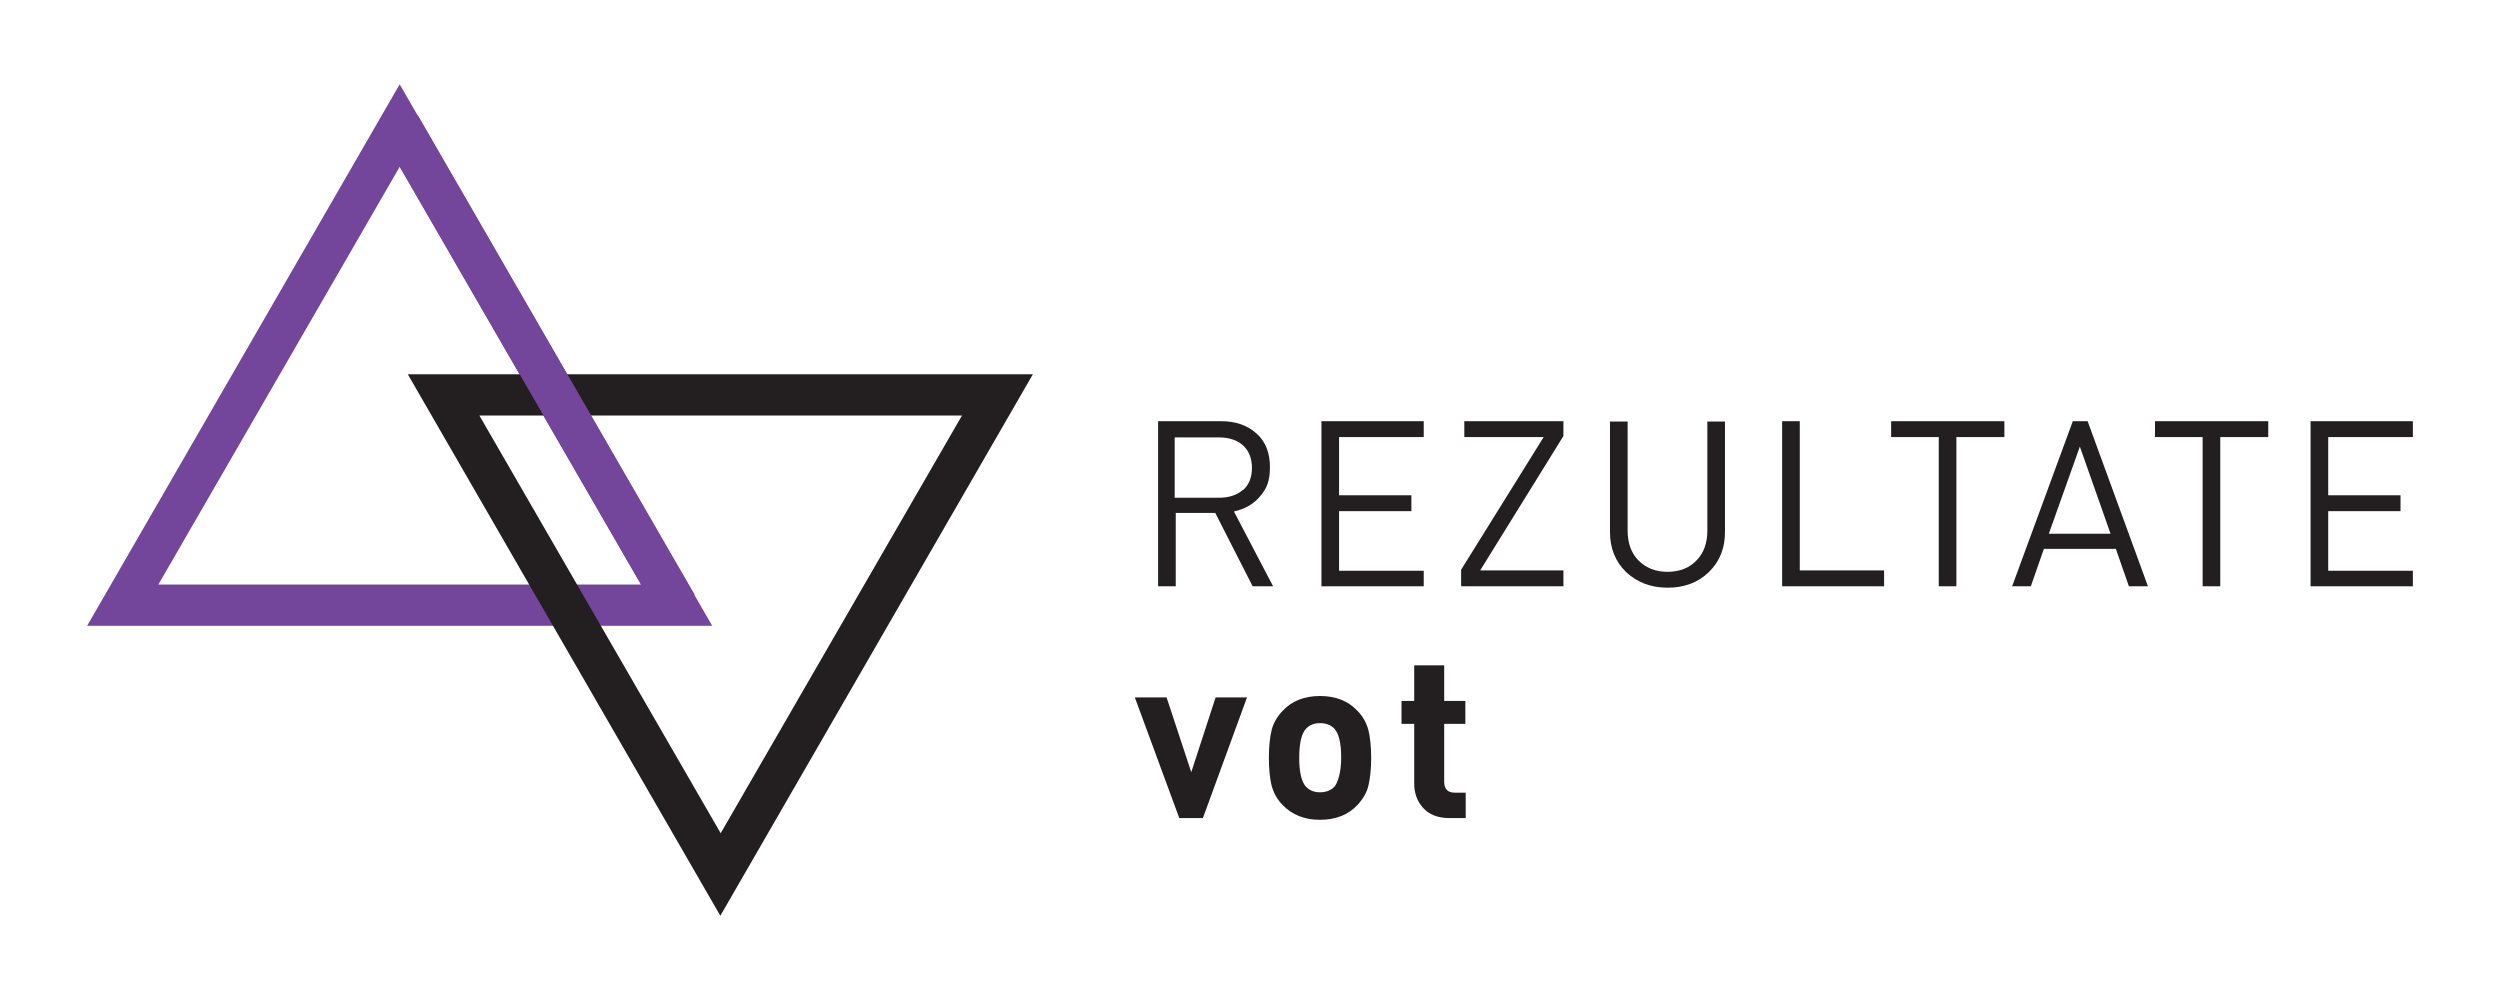
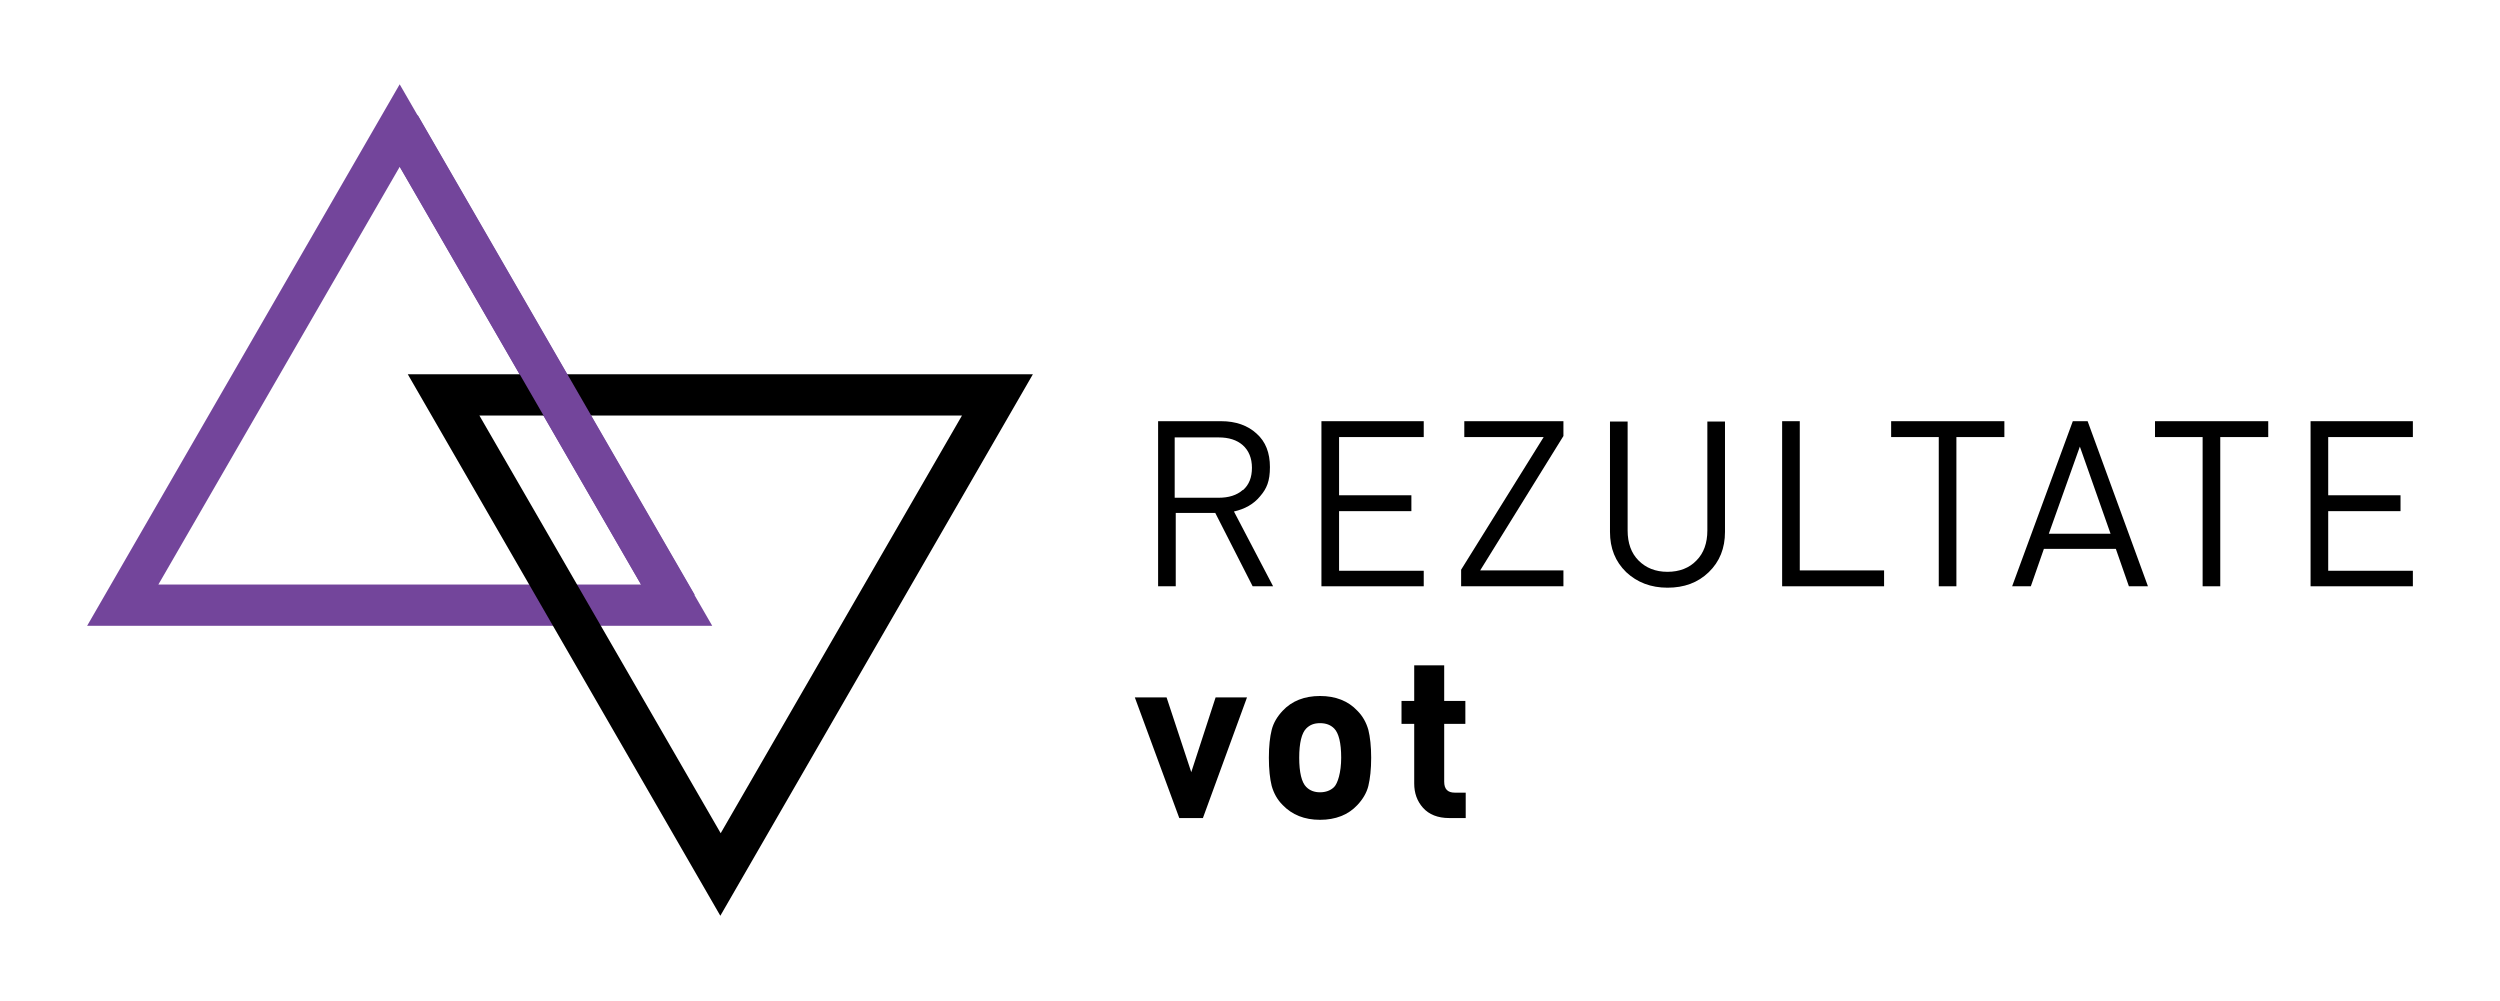
<svg viewBox="0 0 708.7 283.5">
-   <g fill="#231f20">
+   <g fill="currentColor">
    <path d="m360.9 166.2h-5.8l-10.6-20.8h-11.2v20.8h-5v-46.8h17.9c4.1 0 7.5 1.2 10 3.5 2.6 2.3 3.8 5.5 3.8 9.5s-.9 6.1-2.8 8.3c-1.8 2.2-4.3 3.6-7.4 4.3zm-8.5-27.3c1.7-1.5 2.5-3.6 2.5-6.3s-.9-4.9-2.6-6.4-4-2.2-6.8-2.2h-12.5v17.1h12.5c2.8 0 5.1-.7 6.8-2.2z" />
    <path d="m403.6 166.2h-29v-46.8h29v4.5h-24v16.5h20.5v4.5h-20.5v16.9h24v4.5z" />
    <path d="m443.2 166.2h-29v-4.7l23.4-37.6h-22.5v-4.5h28.1v4.2l-23.6 38.1h23.6z" />
    <path d="m489 150.8c0 4.6-1.5 8.4-4.6 11.4s-7 4.4-11.7 4.4-8.6-1.5-11.7-4.4c-3.1-3-4.6-6.8-4.6-11.4v-31.3h5v30.9c0 3.5 1 6.4 3.1 8.5s4.8 3.2 8.2 3.2 6.2-1.1 8.2-3.2c2.1-2.1 3.1-5 3.1-8.5v-30.9h5z" />
    <path d="m534.1 166.2h-28.9v-46.8h5v42.3h23.9z" />
    <path d="m568.1 123.9h-13.5v42.3h-5v-42.3h-13.5v-4.5h32.1v4.5z" />
    <path d="m608.8 166.2h-5.3l-3.7-10.6h-20.4l-3.7 10.6h-5.3l17.2-46.8h4.2l17.1 46.8zm-10.5-14.9-8.7-24.7-8.8 24.7z" />
    <path d="m642.9 123.9h-13.5v42.3h-5v-42.3h-13.5v-4.5h32.1v4.5z" />
    <path d="m684 166.2h-29v-46.8h29v4.5h-24v16.5h20.5v4.5h-20.5v16.9h24v4.5z" />
    <path d="m353.5 197.7-12.5 34.2h-6.7l-12.6-34.2h9l7 21.2 6.9-21.2h9z" />
    <path d="m388.7 214.8c0 3.3-.3 5.9-.8 8-.5 2-1.6 3.8-3.1 5.4-2.6 2.8-6.2 4.2-10.6 4.2s-7.9-1.4-10.6-4.2c-1.5-1.5-2.5-3.3-3.1-5.4-.5-2-.8-4.7-.8-8s.3-5.9.8-7.9 1.6-3.8 3.1-5.4c2.6-2.8 6.2-4.2 10.6-4.2s8 1.4 10.6 4.2c1.5 1.5 2.5 3.3 3.1 5.4.5 2 .8 4.7.8 7.9zm-8.5 0c0-4.2-.7-7-2-8.3-1-1-2.3-1.5-4-1.5s-2.9.5-3.9 1.5c-1.3 1.3-2 4.1-2 8.3s.7 7 2 8.3c1 1 2.3 1.5 3.9 1.5s3-.5 4-1.5 2-4.1 2-8.3z" />
    <path d="m415.5 231.9h-4.7c-3.2 0-5.7-1-7.4-2.9s-2.5-4.2-2.5-6.9v-16.9h-3.6v-6.5h3.6v-10.1h8.5v10.1h6v6.5h-6v16.4c0 2.1 1 3.1 3 3.1h3.1z" />
  </g>
  <path d="m201.9 177.4h-177.2l88.6-153.5zm-157-11.7h136.8l-68.4-118.4z" fill="#73459b" />
-   <path d="m204.2 259.6-88.6-153.5h177.2zm-68.3-141.8 68.4 118.4 68.4-118.4z" fill="#231f20" />
+   <path d="m204.2 259.6-88.6-153.5h177.2zm-68.3-141.8 68.4 118.4 68.4-118.4z" fill="currentColor" />
  <path d="m146.7 25.1h11.7v157h-11.7z" fill="#73459b" transform="matrix(.8660254 -.5 .5 .8660254 -31.3 90.1)" />
</svg>
